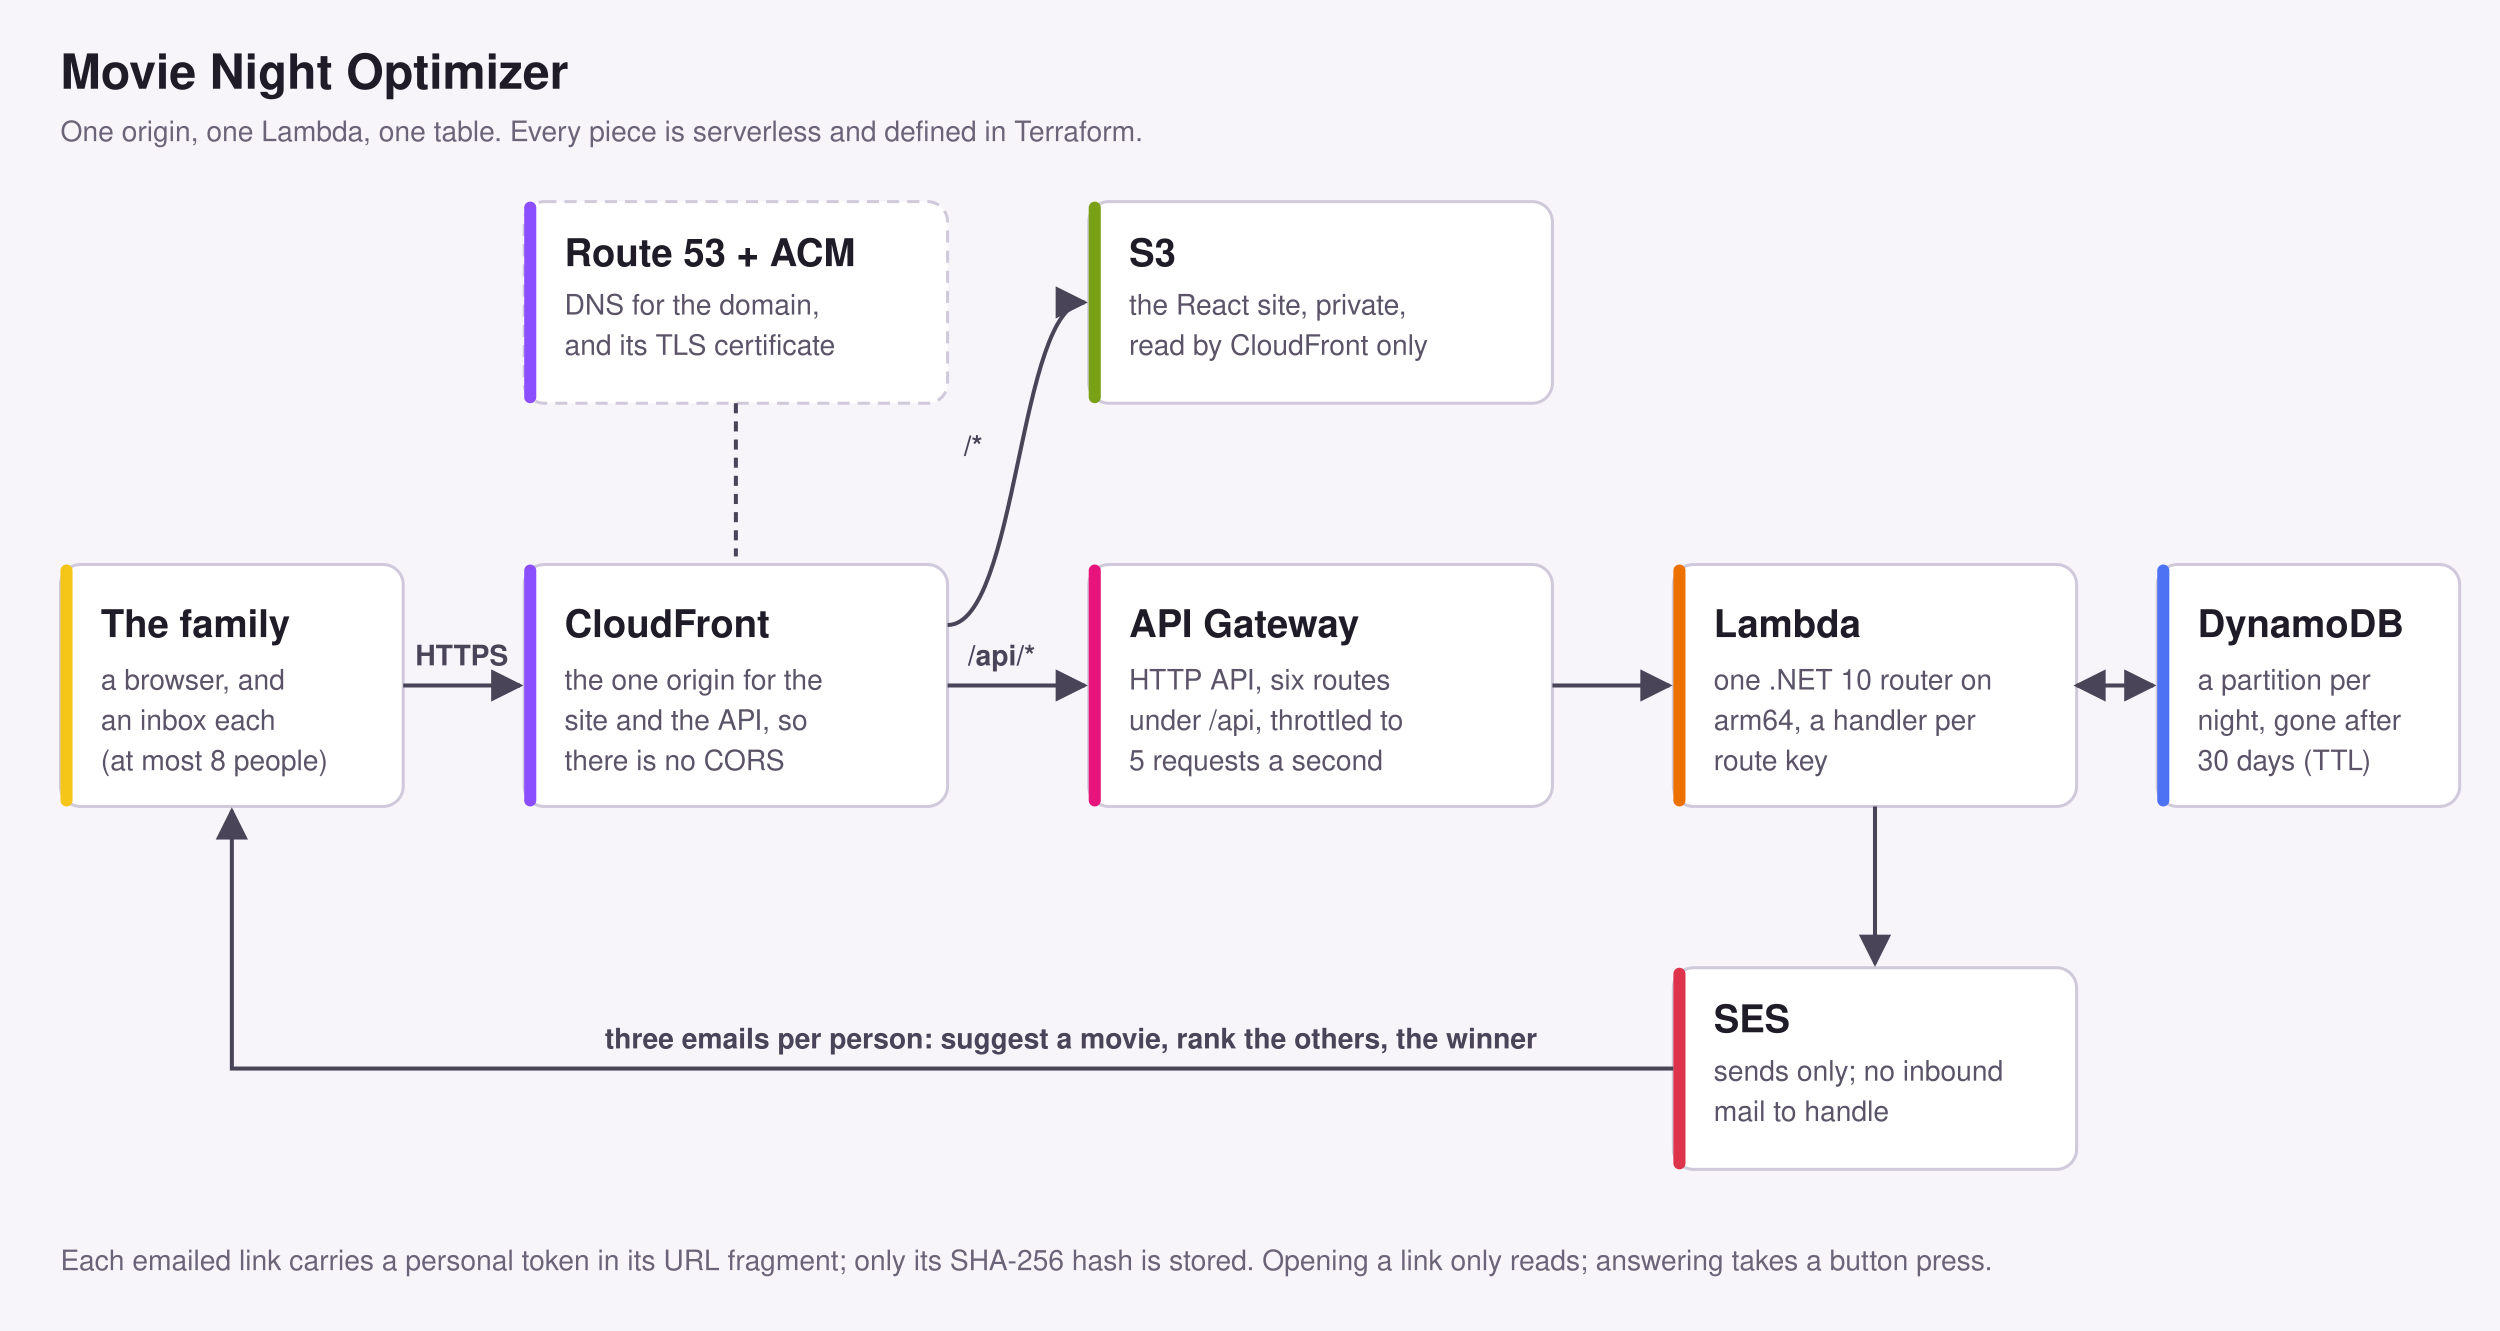
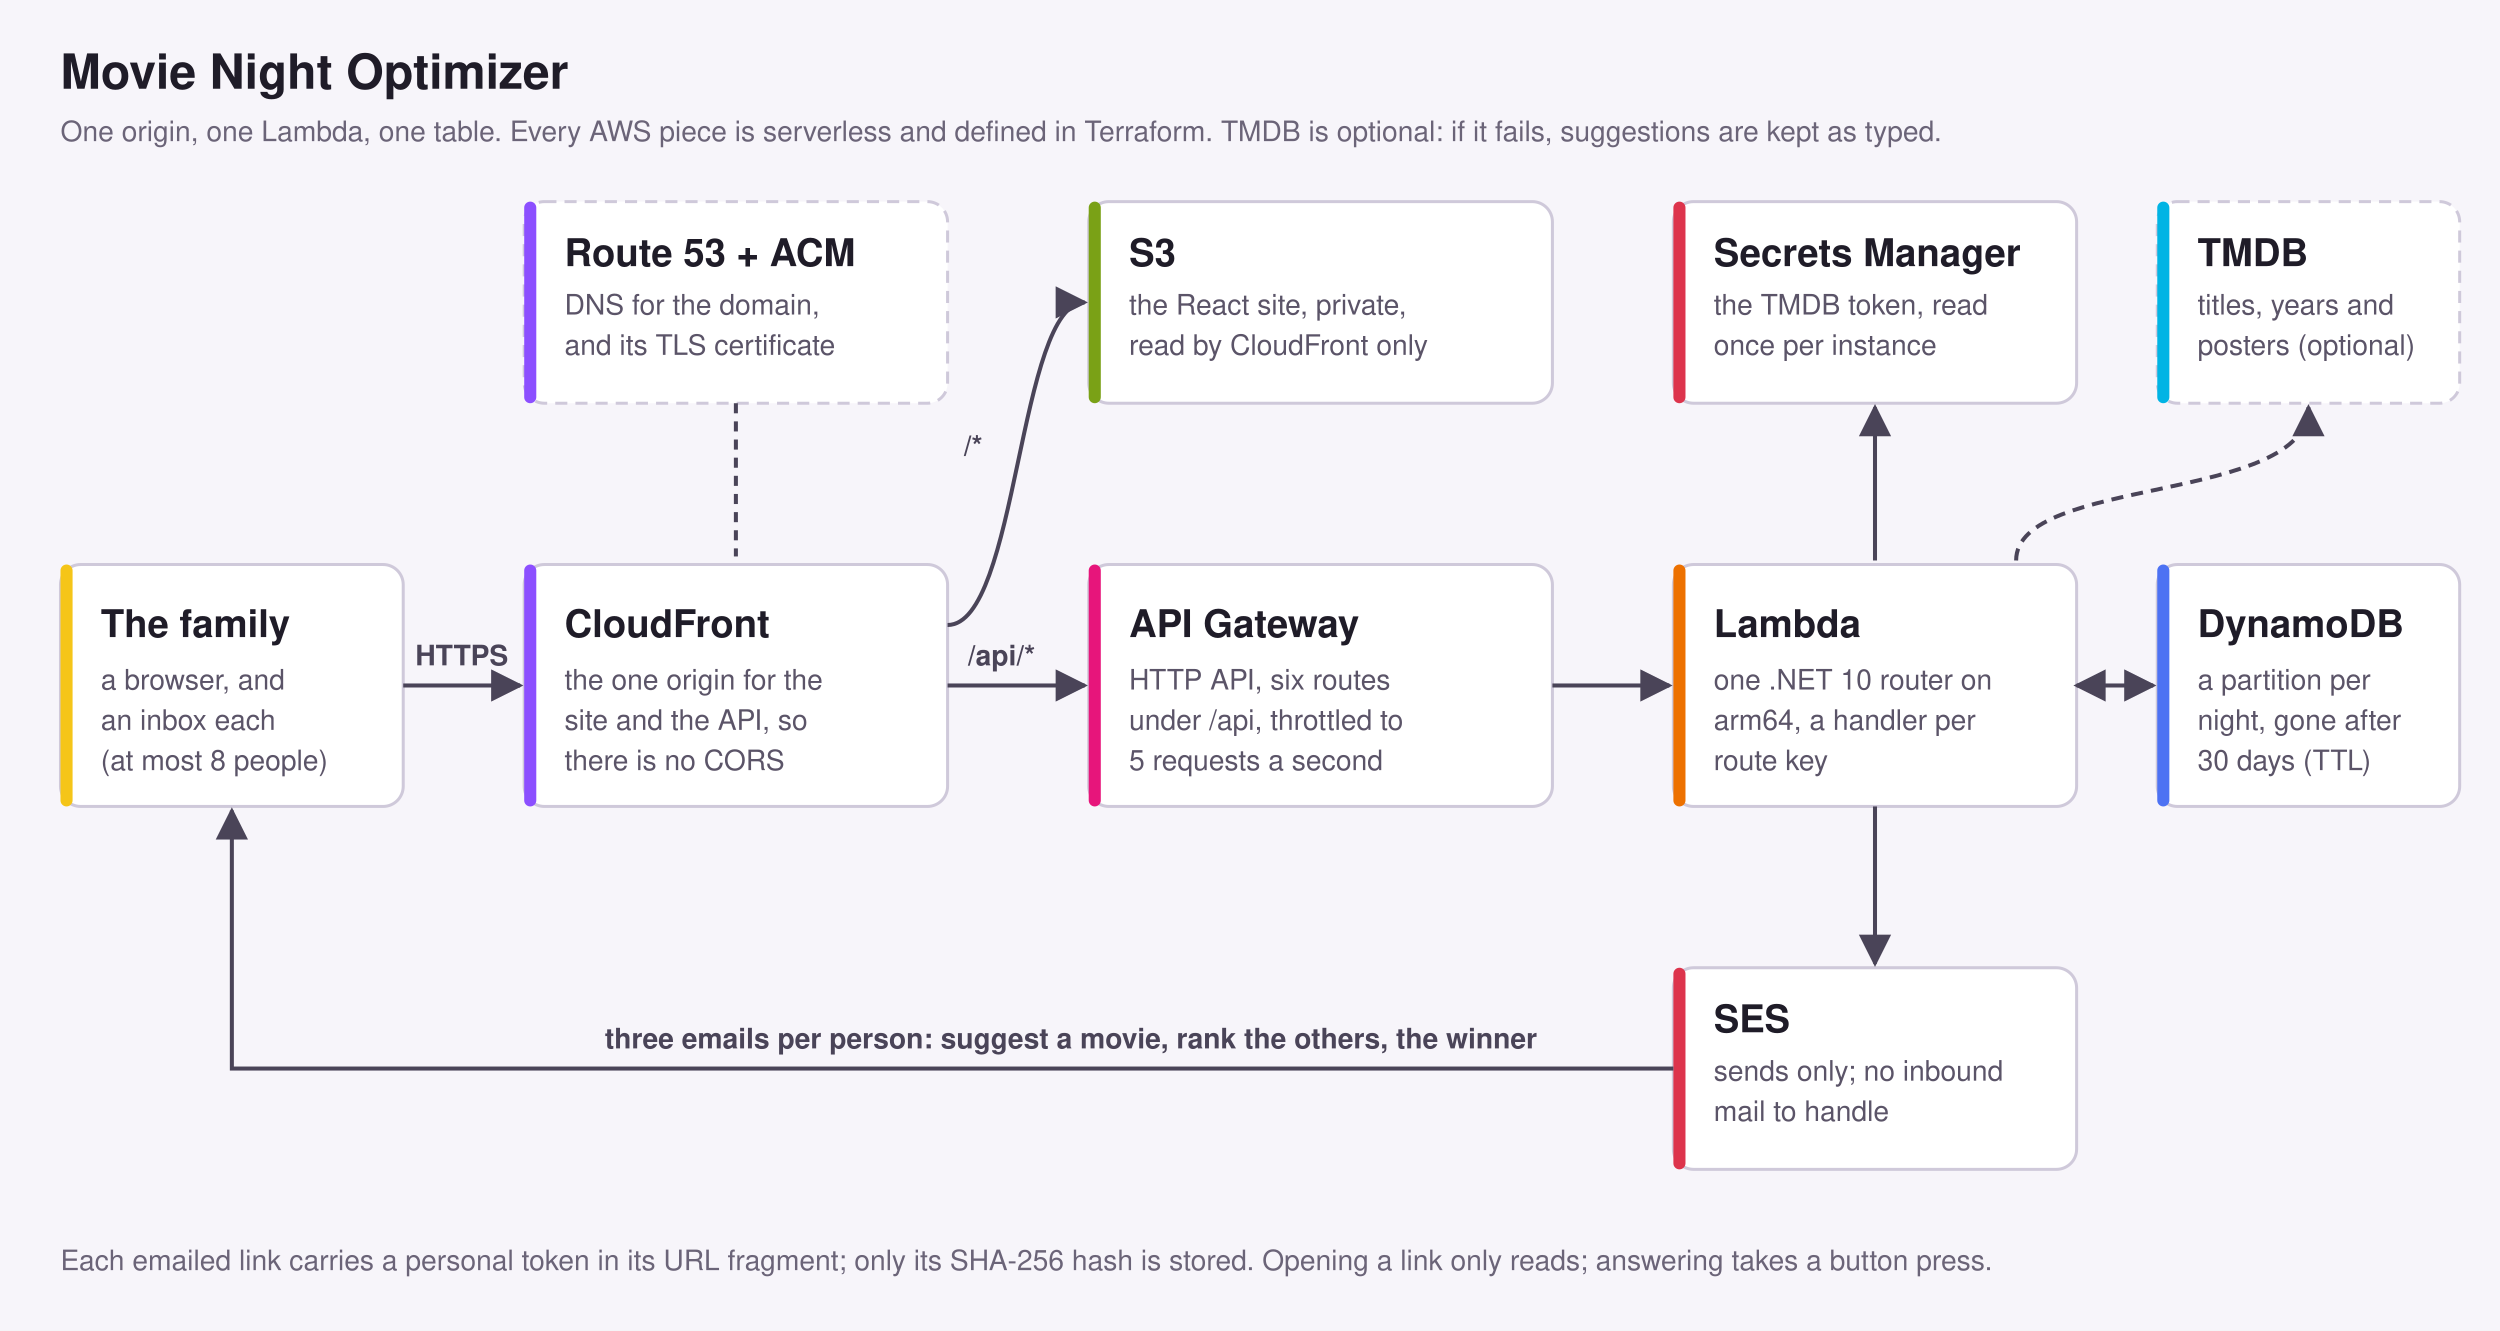
<svg xmlns="http://www.w3.org/2000/svg" viewBox="0 0 1240 660" width="1240" height="660" font-family="Helvetica, Arial, sans-serif">
  <defs>
    <marker id="arrow" viewBox="0 0 10 10" refX="9" refY="5" markerWidth="8" markerHeight="8" orient="auto-start-reverse">
      <path d="M0,0 L10,5 L0,10 z" fill="#4a4458" />
    </marker>
    <style>
      .box { fill: #ffffff; stroke: #cfc9da; stroke-width: 1.5; }
      .name { font-size: 19px; font-weight: 700; fill: #1f1c28; }
      .detail { font-size: 14px; fill: #5b5468; }
      .edge { stroke: #4a4458; stroke-width: 2; fill: none; }
      .label { font-size: 14px; fill: #4a4458; font-weight: 600; }
      .note { font-size: 14px; fill: #6b6478; }
    </style>
  </defs>
  <rect width="1240" height="660" fill="#f7f5fa" />
  <text x="30" y="44" font-size="24" font-weight="700" fill="#1f1c28">Movie Night Optimizer</text>
-   <text x="30" y="70" class="note">One origin, one Lambda, one table. Every piece is serverless and defined in Terraform.</text>
+   <text x="30" y="70" class="note">One origin, one Lambda, one table. Every AWS piece is serverless and defined in Terraform. TMDB is optional: if it fails, suggestions are kept as typed.</text>
  <rect class="box" x="260" y="100" width="210" height="100" rx="10" stroke-dasharray="6 4" />
  <rect x="260" y="100" width="6" height="100" rx="3" fill="#8c4fff" />
  <text x="280" y="132" class="name">Route 53 + ACM</text>
  <text x="280" y="156" class="detail">DNS for the domain,</text>
  <text x="280" y="176" class="detail">and its TLS certificate</text>
  <path class="edge" d="M365,200 L365,276" stroke-dasharray="5 4" />
  <rect class="box" x="30" y="280" width="170" height="120" rx="10" />
  <rect x="30" y="280" width="6" height="120" rx="3" fill="#f5c518" />
  <text x="50" y="316" class="name">The family</text>
  <text x="50" y="342" class="detail">a browser, and</text>
  <text x="50" y="362" class="detail">an inbox each</text>
  <text x="50" y="382" class="detail">(at most 8 people)</text>
  <rect class="box" x="260" y="280" width="210" height="120" rx="10" />
  <rect x="260" y="280" width="6" height="120" rx="3" fill="#8c4fff" />
  <text x="280" y="316" class="name">CloudFront</text>
  <text x="280" y="342" class="detail">the one origin for the</text>
  <text x="280" y="362" class="detail">site and the API, so</text>
  <text x="280" y="382" class="detail">there is no CORS</text>
  <rect class="box" x="540" y="100" width="230" height="100" rx="10" />
  <rect x="540" y="100" width="6" height="100" rx="3" fill="#7aa116" />
  <text x="560" y="132" class="name">S3</text>
  <text x="560" y="156" class="detail">the React site, private,</text>
  <text x="560" y="176" class="detail">read by CloudFront only</text>
  <rect class="box" x="540" y="280" width="230" height="120" rx="10" />
  <rect x="540" y="280" width="6" height="120" rx="3" fill="#e7157b" />
  <text x="560" y="316" class="name">API Gateway</text>
  <text x="560" y="342" class="detail">HTTP API, six routes</text>
  <text x="560" y="362" class="detail">under /api, throttled to</text>
  <text x="560" y="382" class="detail">5 requests a second</text>
  <rect class="box" x="830" y="280" width="200" height="120" rx="10" />
  <rect x="830" y="280" width="6" height="120" rx="3" fill="#ed7100" />
  <text x="850" y="316" class="name">Lambda</text>
  <text x="850" y="342" class="detail">one .NET 10 router on</text>
  <text x="850" y="362" class="detail">arm64, a handler per</text>
  <text x="850" y="382" class="detail">route key</text>
  <rect class="box" x="1070" y="280" width="150" height="120" rx="10" />
  <rect x="1070" y="280" width="6" height="120" rx="3" fill="#4d72f3" />
  <text x="1090" y="316" class="name">DynamoDB</text>
  <text x="1090" y="342" class="detail">a partition per</text>
  <text x="1090" y="362" class="detail">night, gone after</text>
  <text x="1090" y="382" class="detail">30 days (TTL)</text>
  <rect class="box" x="830" y="480" width="200" height="100" rx="10" />
  <rect x="830" y="480" width="6" height="100" rx="3" fill="#dd344c" />
  <text x="850" y="512" class="name">SES</text>
  <text x="850" y="536" class="detail">sends only; no inbound</text>
  <text x="850" y="556" class="detail">mail to handle</text>
+   <rect class="box" x="830" y="100" width="200" height="100" rx="10" />
+   <rect x="830" y="100" width="6" height="100" rx="3" fill="#dd344c" />
+   <text x="850" y="132" class="name">Secrets Manager</text>
+   <text x="850" y="156" class="detail">the TMDB token, read</text>
+   <text x="850" y="176" class="detail">once per instance</text>
+   <rect class="box" x="1070" y="100" width="150" height="100" rx="10" stroke-dasharray="6 4" />
+   <rect x="1070" y="100" width="6" height="100" rx="3" fill="#01b4e4" />
+   <text x="1090" y="132" class="name">TMDB</text>
+   <text x="1090" y="156" class="detail">titles, years and</text>
+   <text x="1090" y="176" class="detail">posters (optional)</text>
  <path class="edge" d="M200,340 L258,340" marker-end="url(#arrow)" />
  <text x="206" y="330" class="label">HTTPS</text>
  <path class="edge" d="M470,310 C505,310 505,150 538,150" marker-end="url(#arrow)" />
  <text x="478" y="226" class="label">/*</text>
  <path class="edge" d="M470,340 L538,340" marker-end="url(#arrow)" />
  <text x="480" y="330" class="label">/api/*</text>
  <path class="edge" d="M770,340 L828,340" marker-end="url(#arrow)" />
  <path class="edge" d="M1030,340 L1068,340" marker-start="url(#arrow)" marker-end="url(#arrow)" />
  <path class="edge" d="M930,400 L930,478" marker-end="url(#arrow)" />
+   <path class="edge" d="M930,278 L930,202" marker-end="url(#arrow)" />
+   <path class="edge" d="M1000,278 C1000,236 1145,250 1145,202" marker-end="url(#arrow)" stroke-dasharray="6 4" />
  <path class="edge" d="M830,530 L115,530 L115,402" marker-end="url(#arrow)" />
  <text x="300" y="520" class="label">three emails per person: suggest a movie, rank the others, the winner</text>
  <text x="30" y="630" class="note">Each emailed link carries a personal token in its URL fragment; only its SHA-256 hash is stored. Opening a link only reads; answering takes a button press.</text>
</svg>
